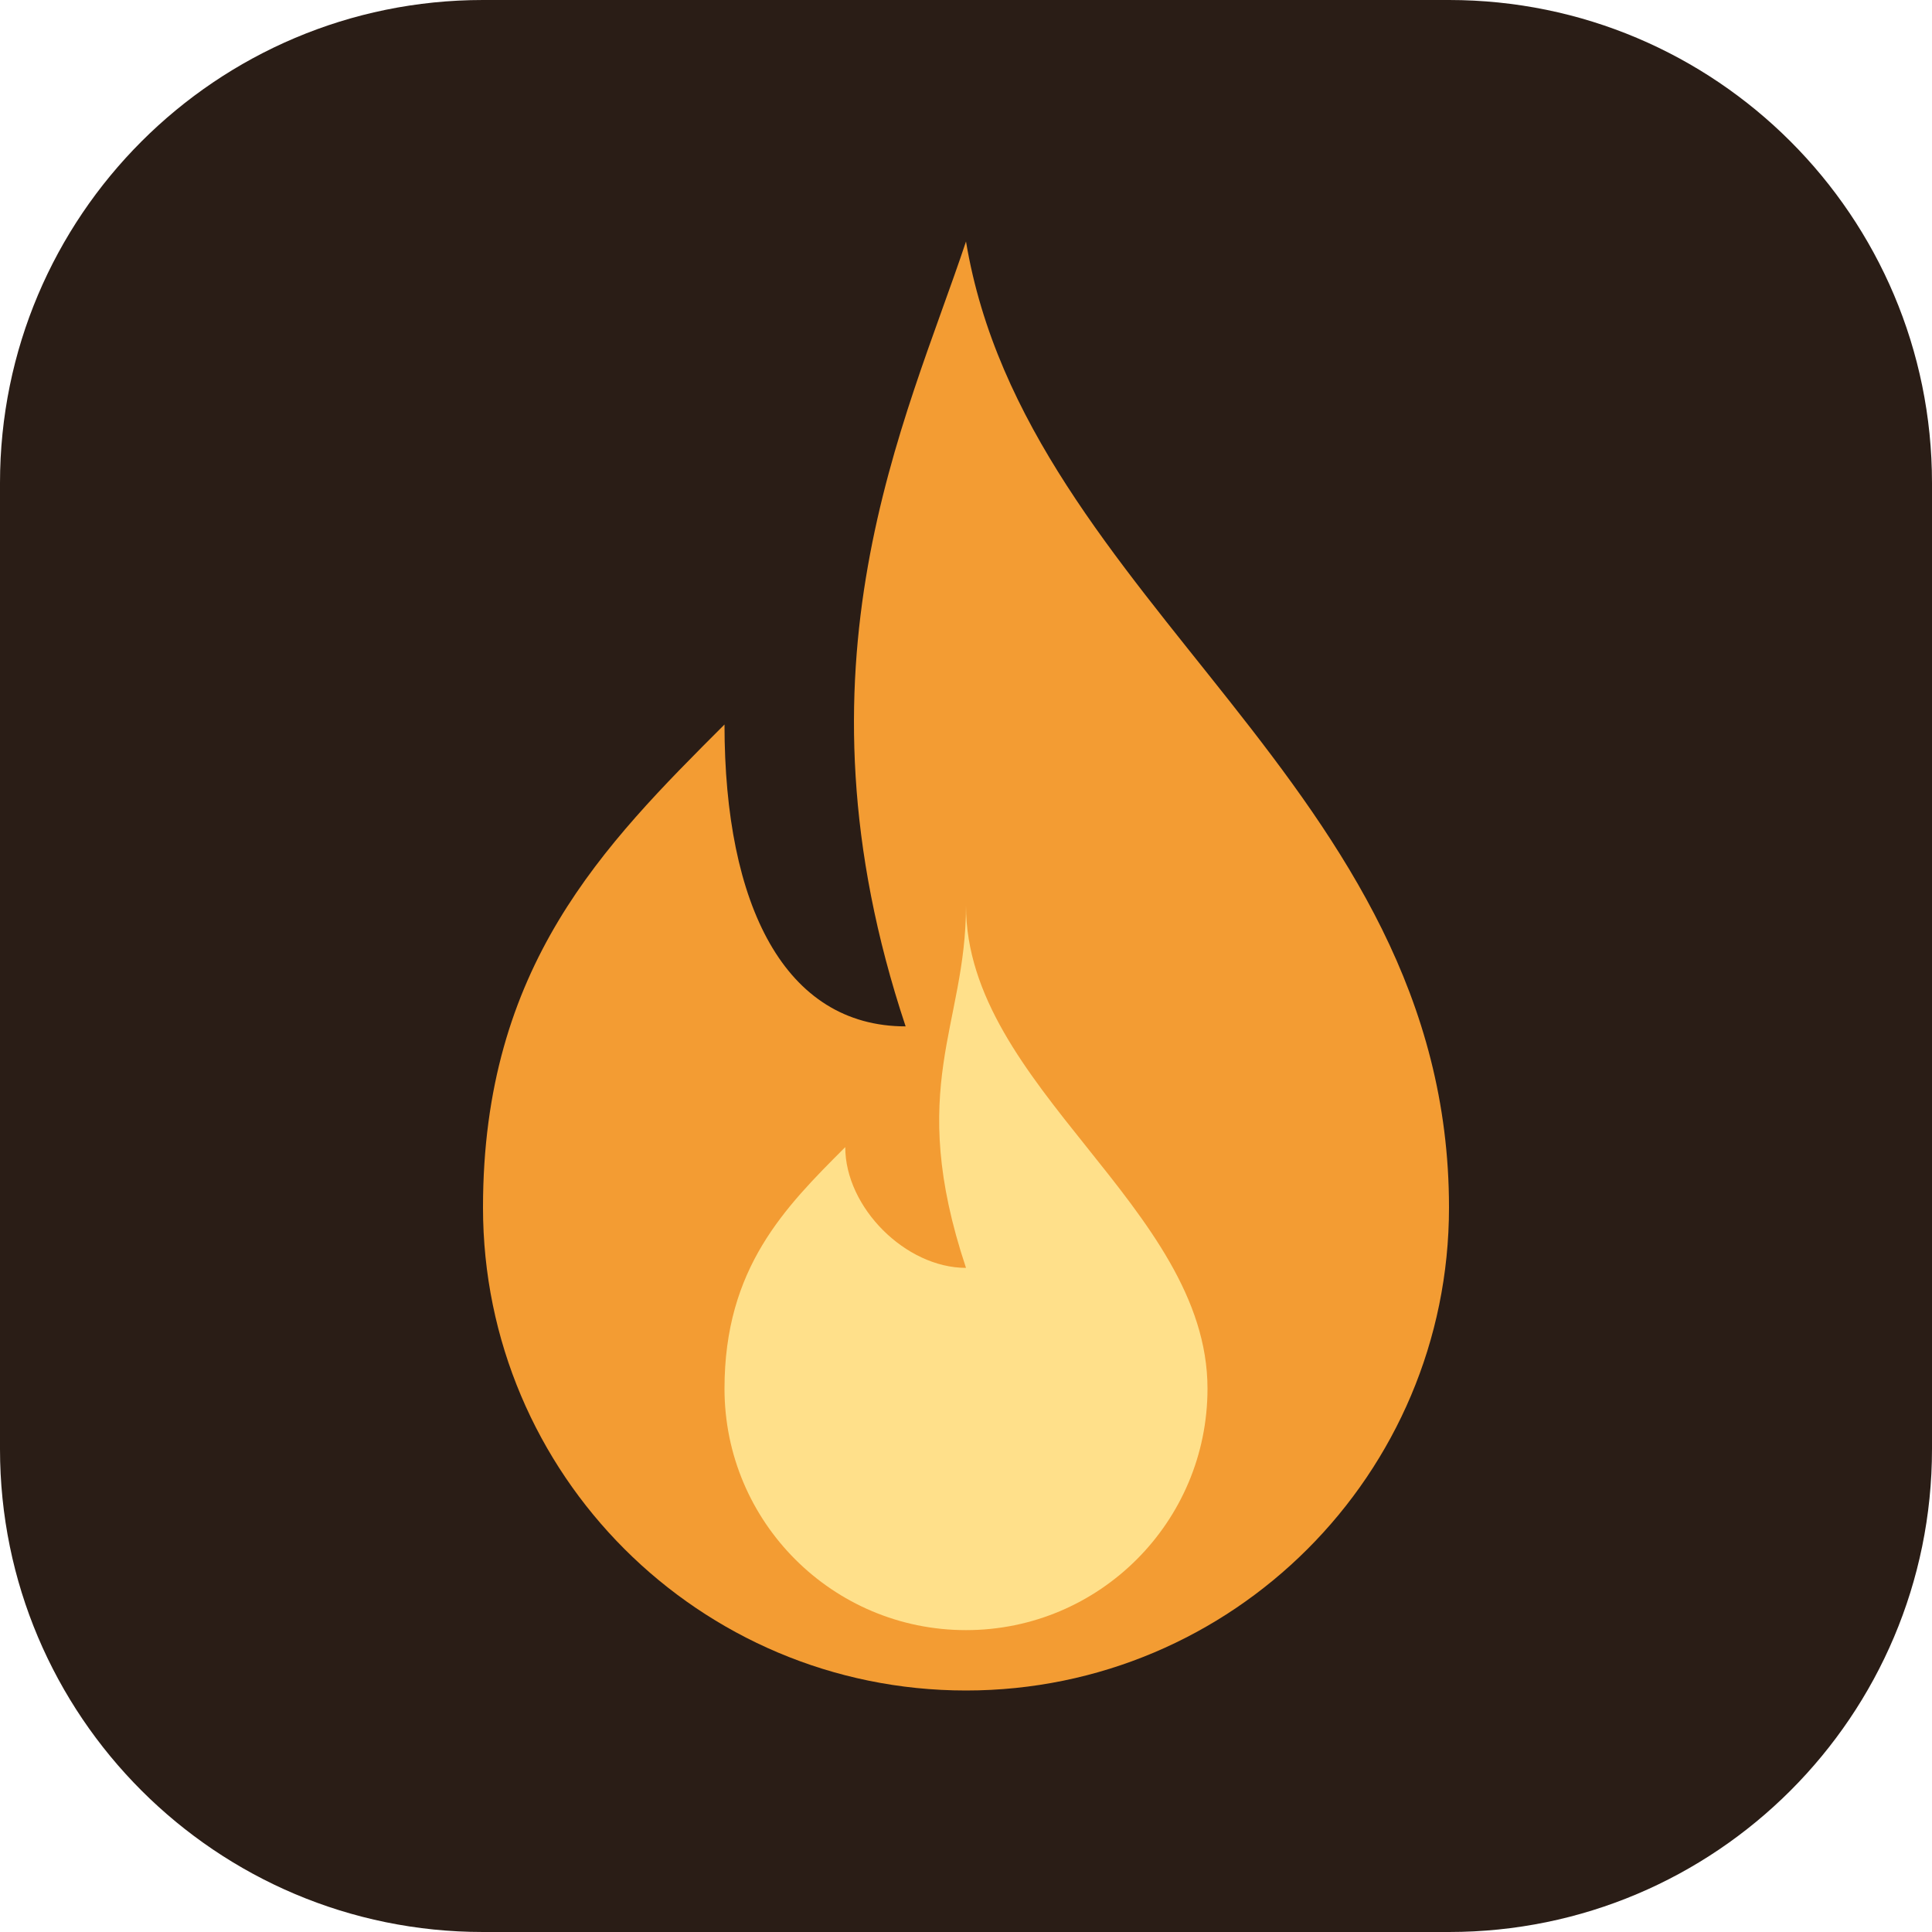
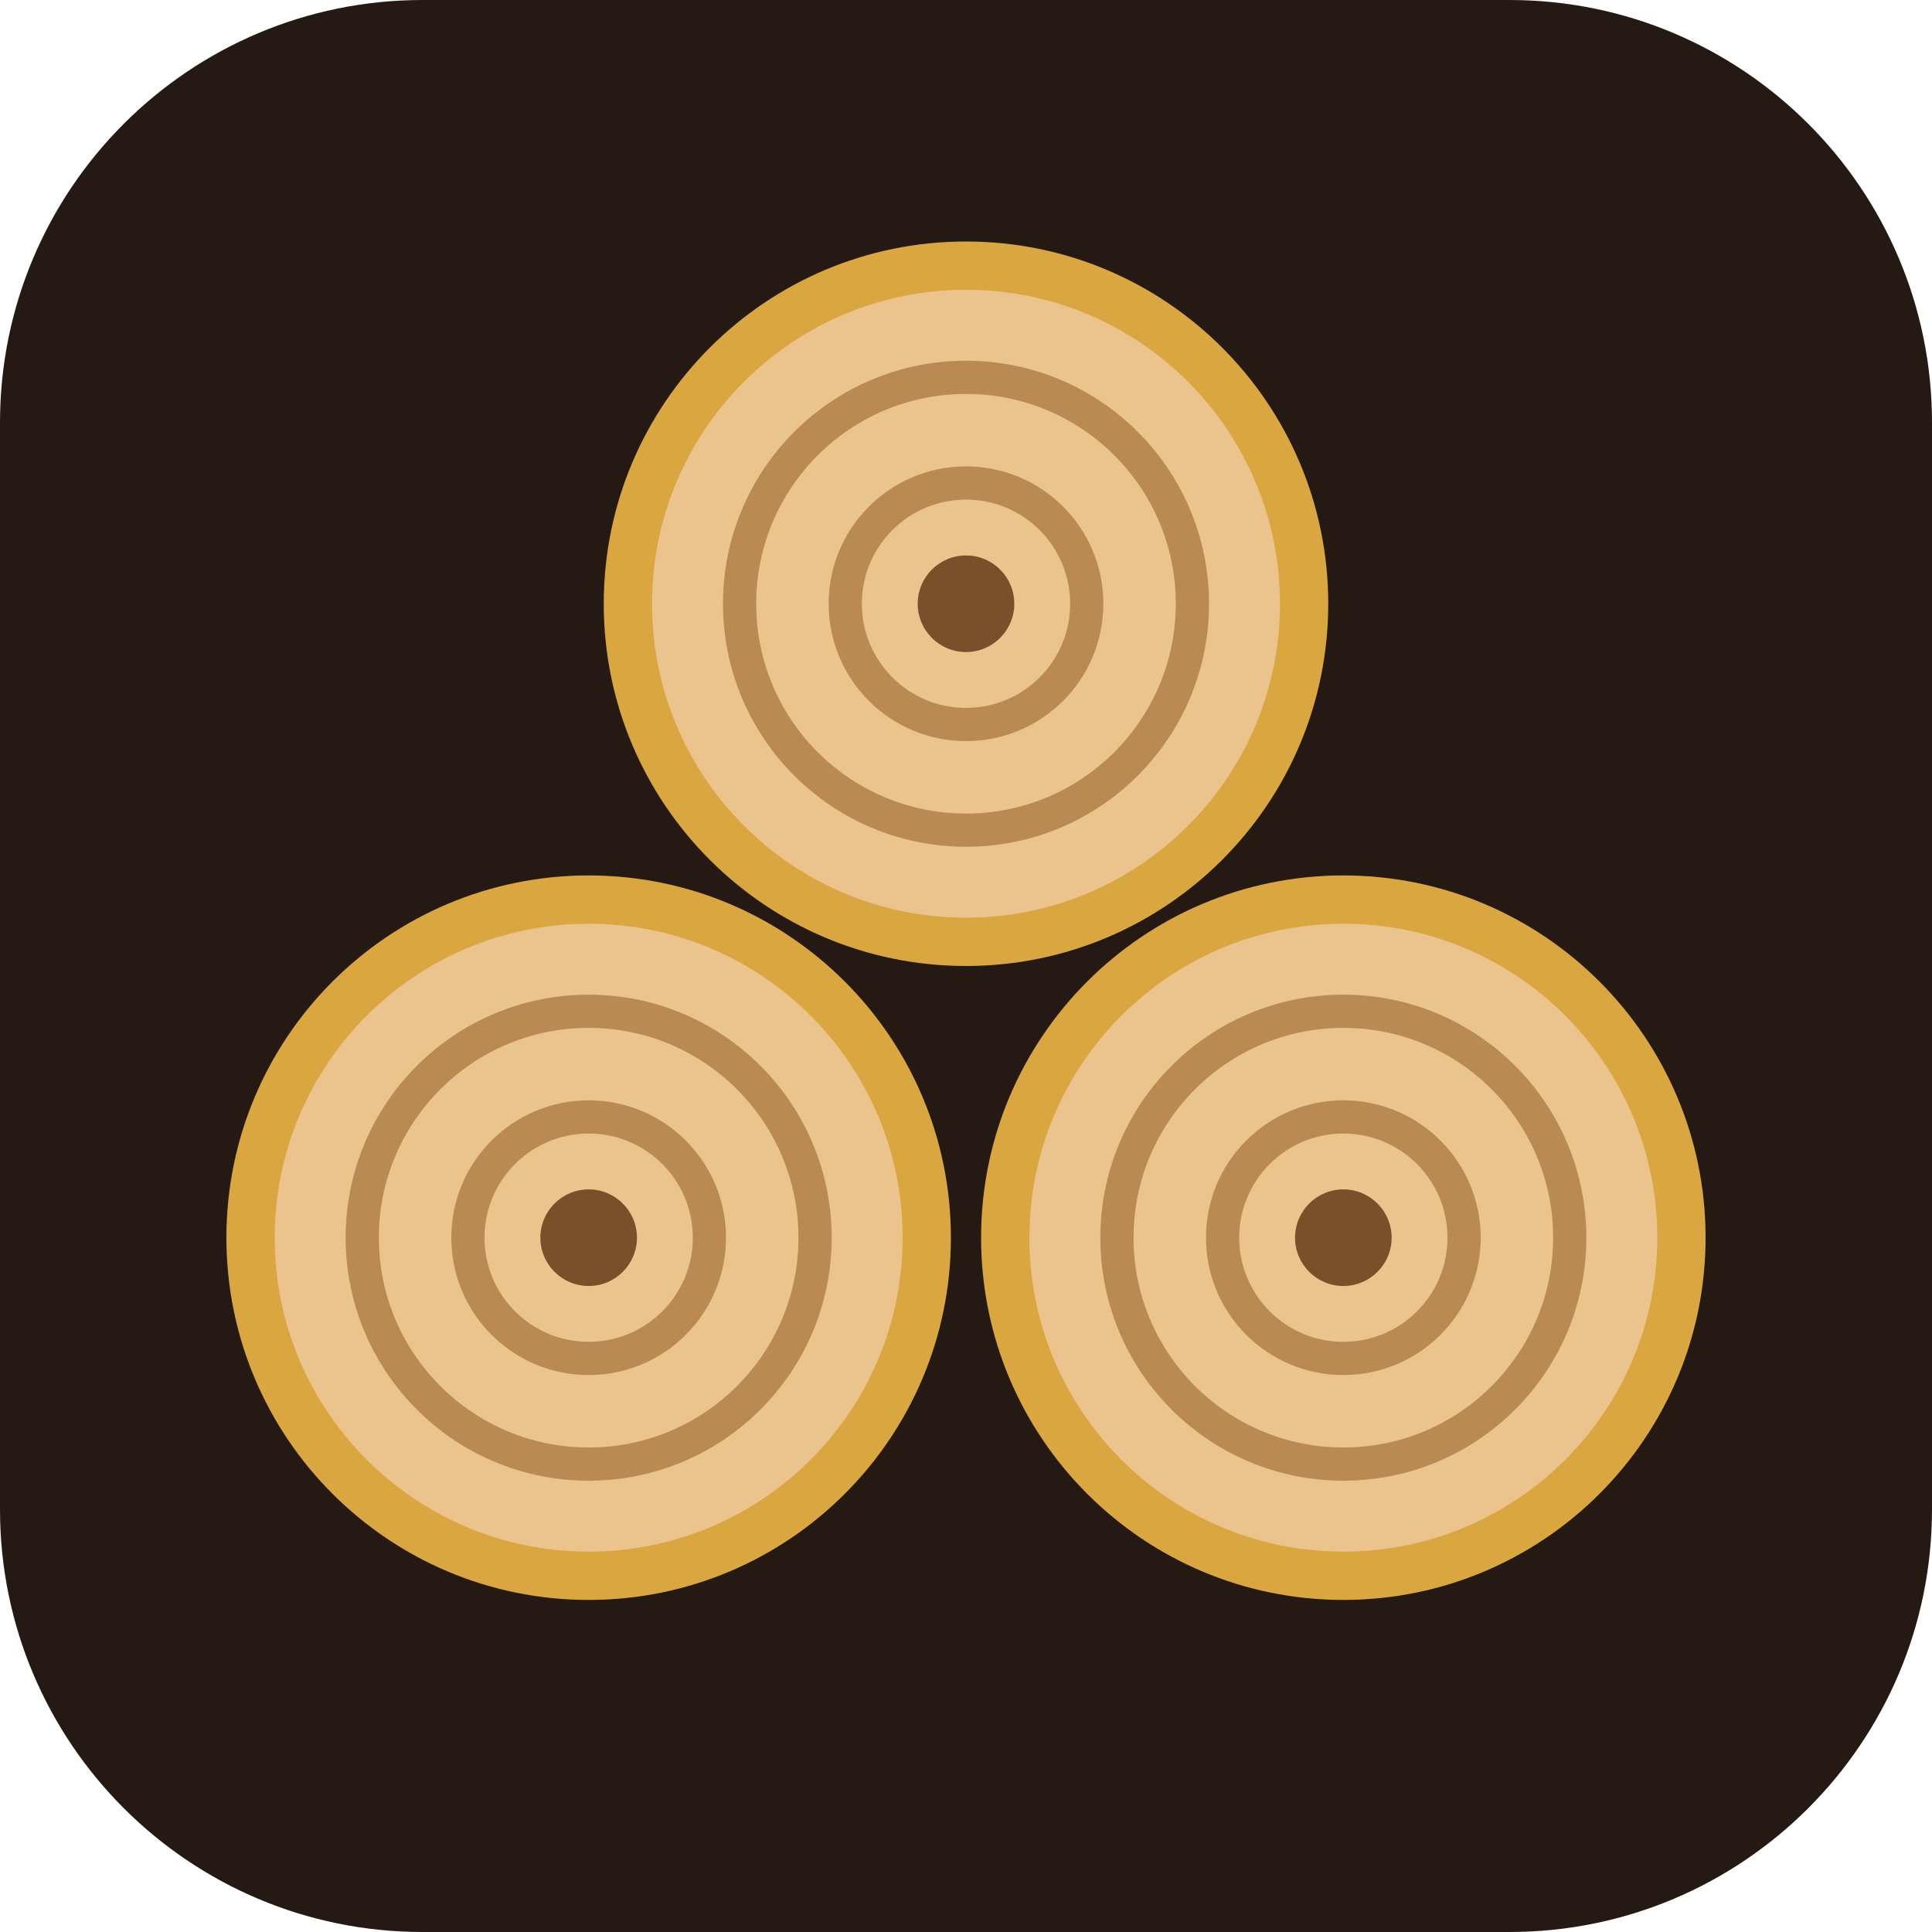
- <svg xmlns="http://www.w3.org/2000/svg" viewBox="0 0 32 32">
-   <rect width="32" height="32" rx="8" fill="#2a1d16" />
-   <path d="M16 4c1 6 8 9 8 16a8 8 0 0 1-16 0c0-4 2-6 4-8 0 3 1 5 3 5-2-6 0-10 1-13z" fill="#f39c33" />
-   <path d="M16 15c0 3 4 5 4 8a4 4 0 0 1-8 0c0-2 1-3 2-4 0 1 1 2 2 2-1-3 0-4 0-6z" fill="#ffe08a" />
+ <svg xmlns="http://www.w3.org/2000/svg" viewBox="0 0 64 64">
+   <defs>
+     <g id="l">
+       <circle r="12" fill="#d9a640" />
+       <circle r="10.4" fill="#ebc48d" />
+       <g fill="none" stroke="#b98a52" stroke-width="1.1">
+         <circle r="7.5" />
+         <circle r="4" />
+       </g>
+       <circle r="1.6" fill="#7a4f2a" />
+     </g>
+   </defs>
+   <rect width="64" height="64" rx="14" fill="#241913" />
+   <use href="#l" x="32" y="20" />
+   <use href="#l" x="19.5" y="41" />
+   <use href="#l" x="44.5" y="41" />
</svg>
